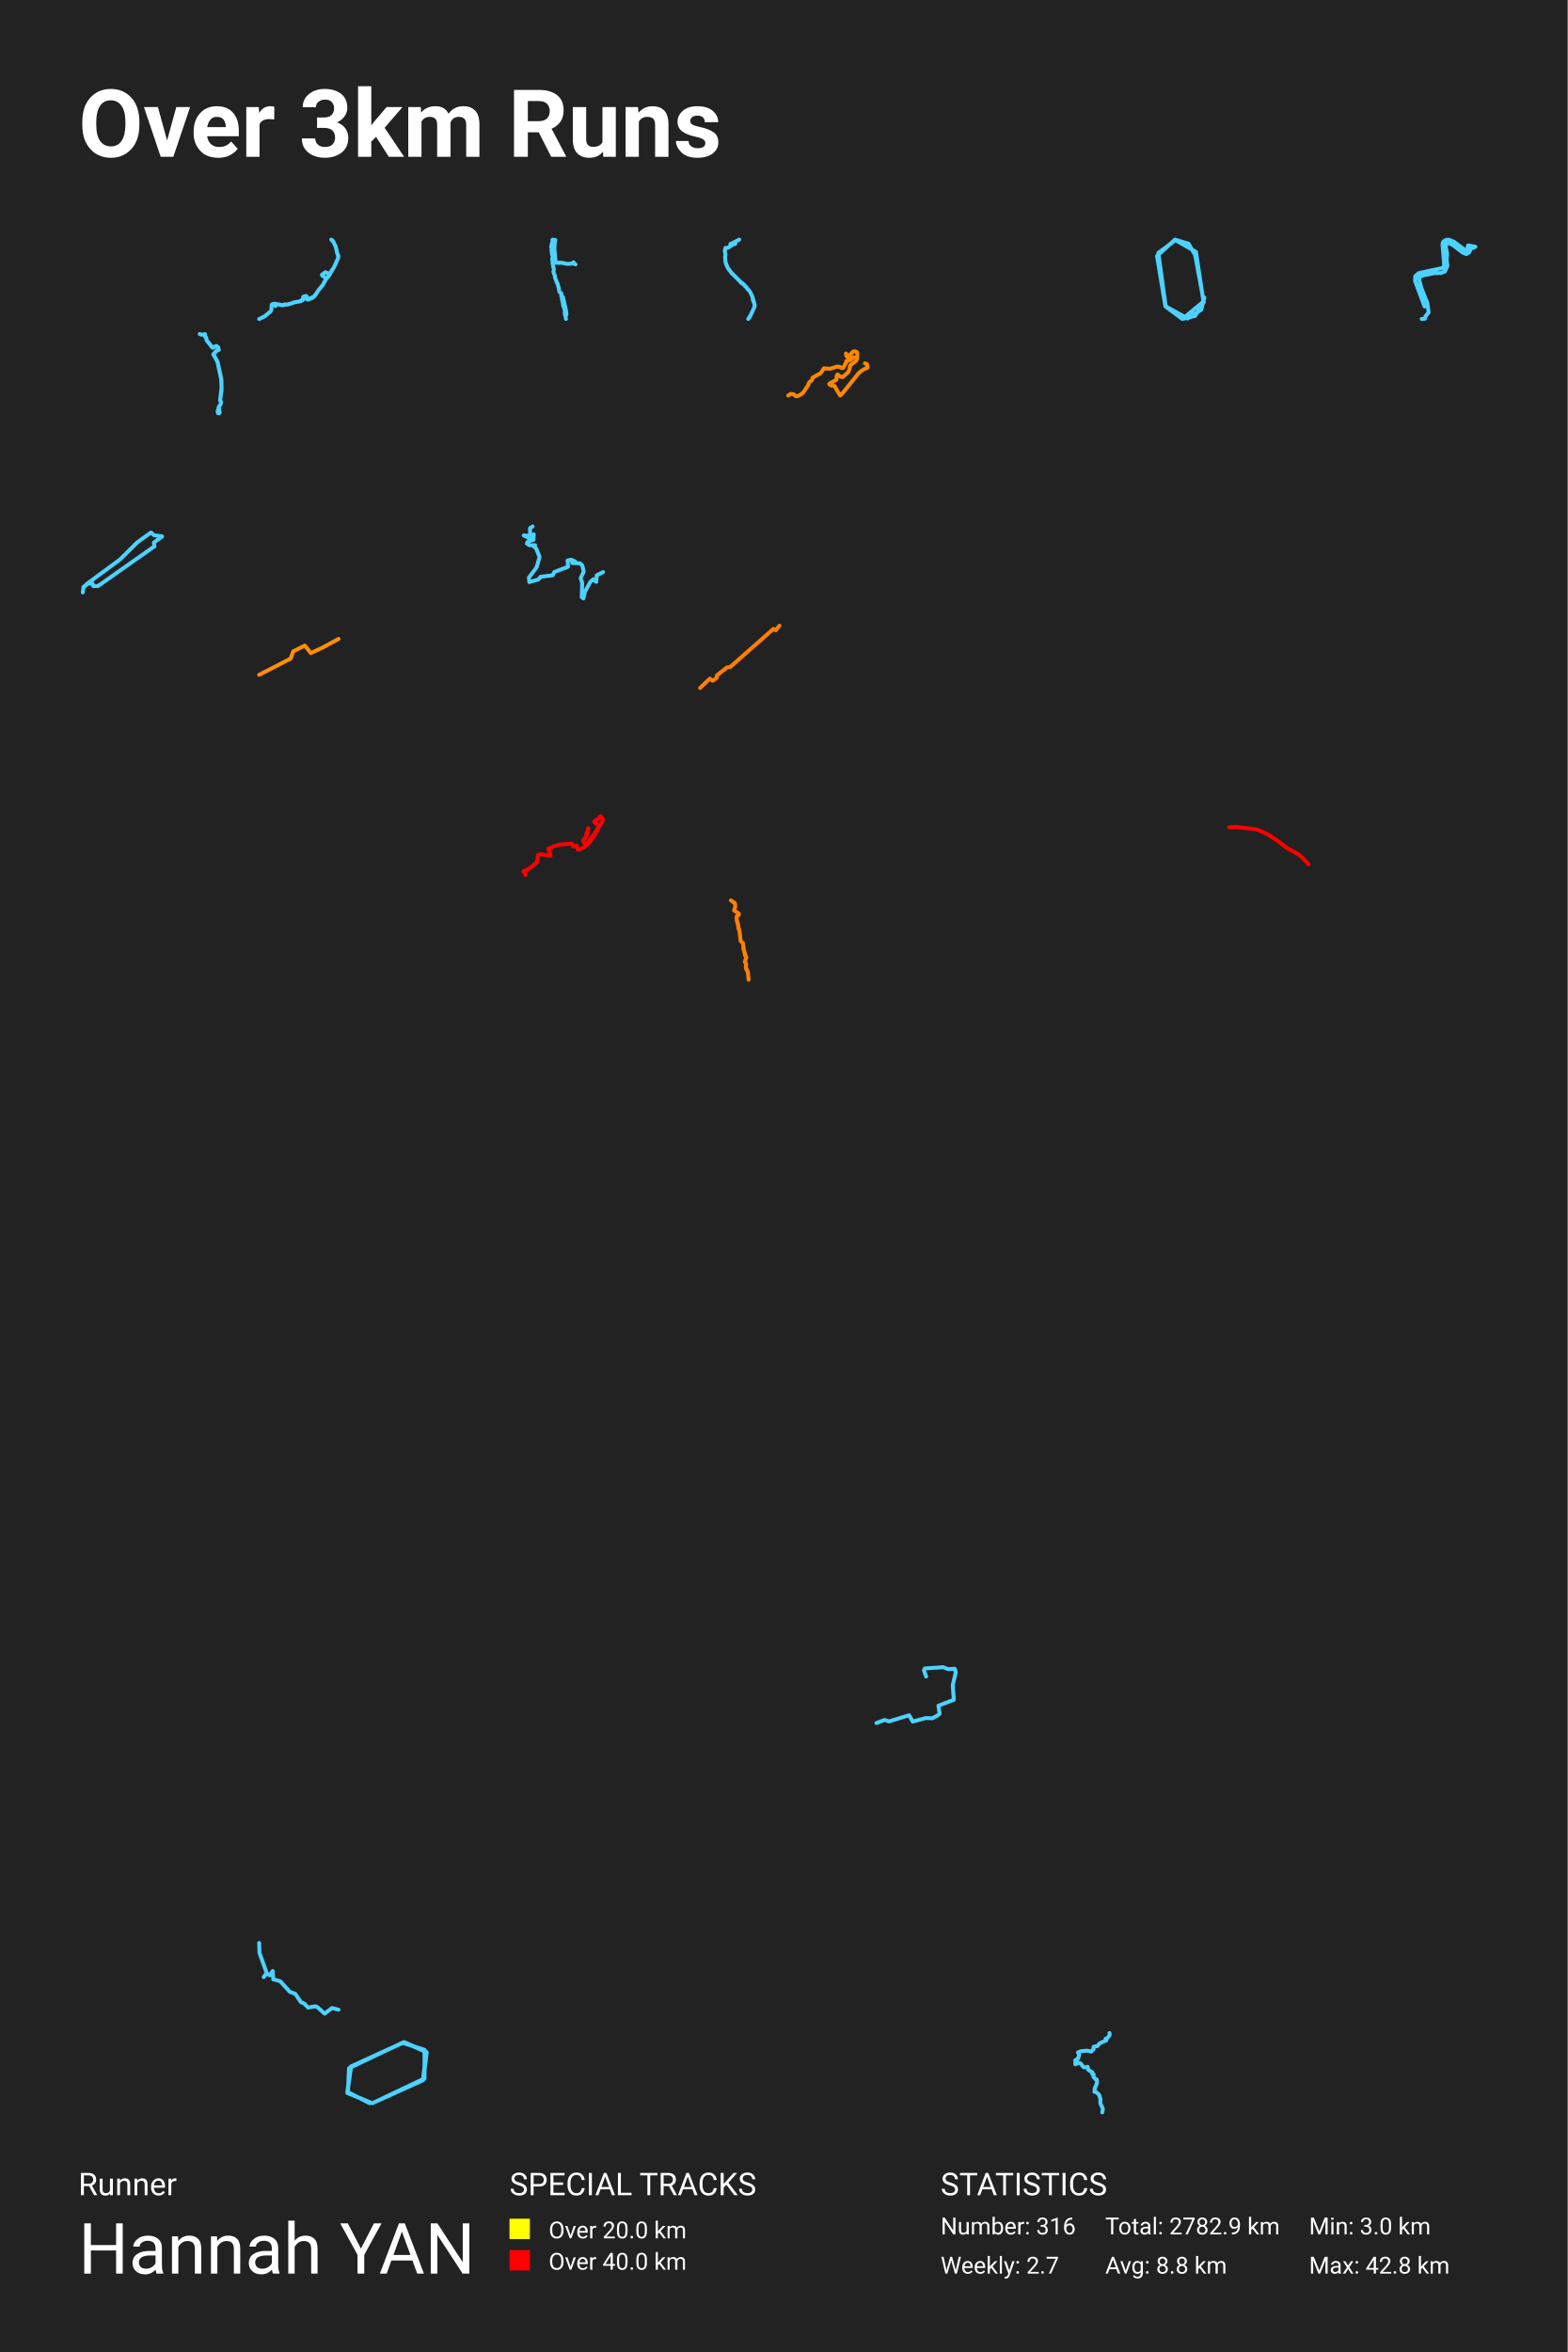
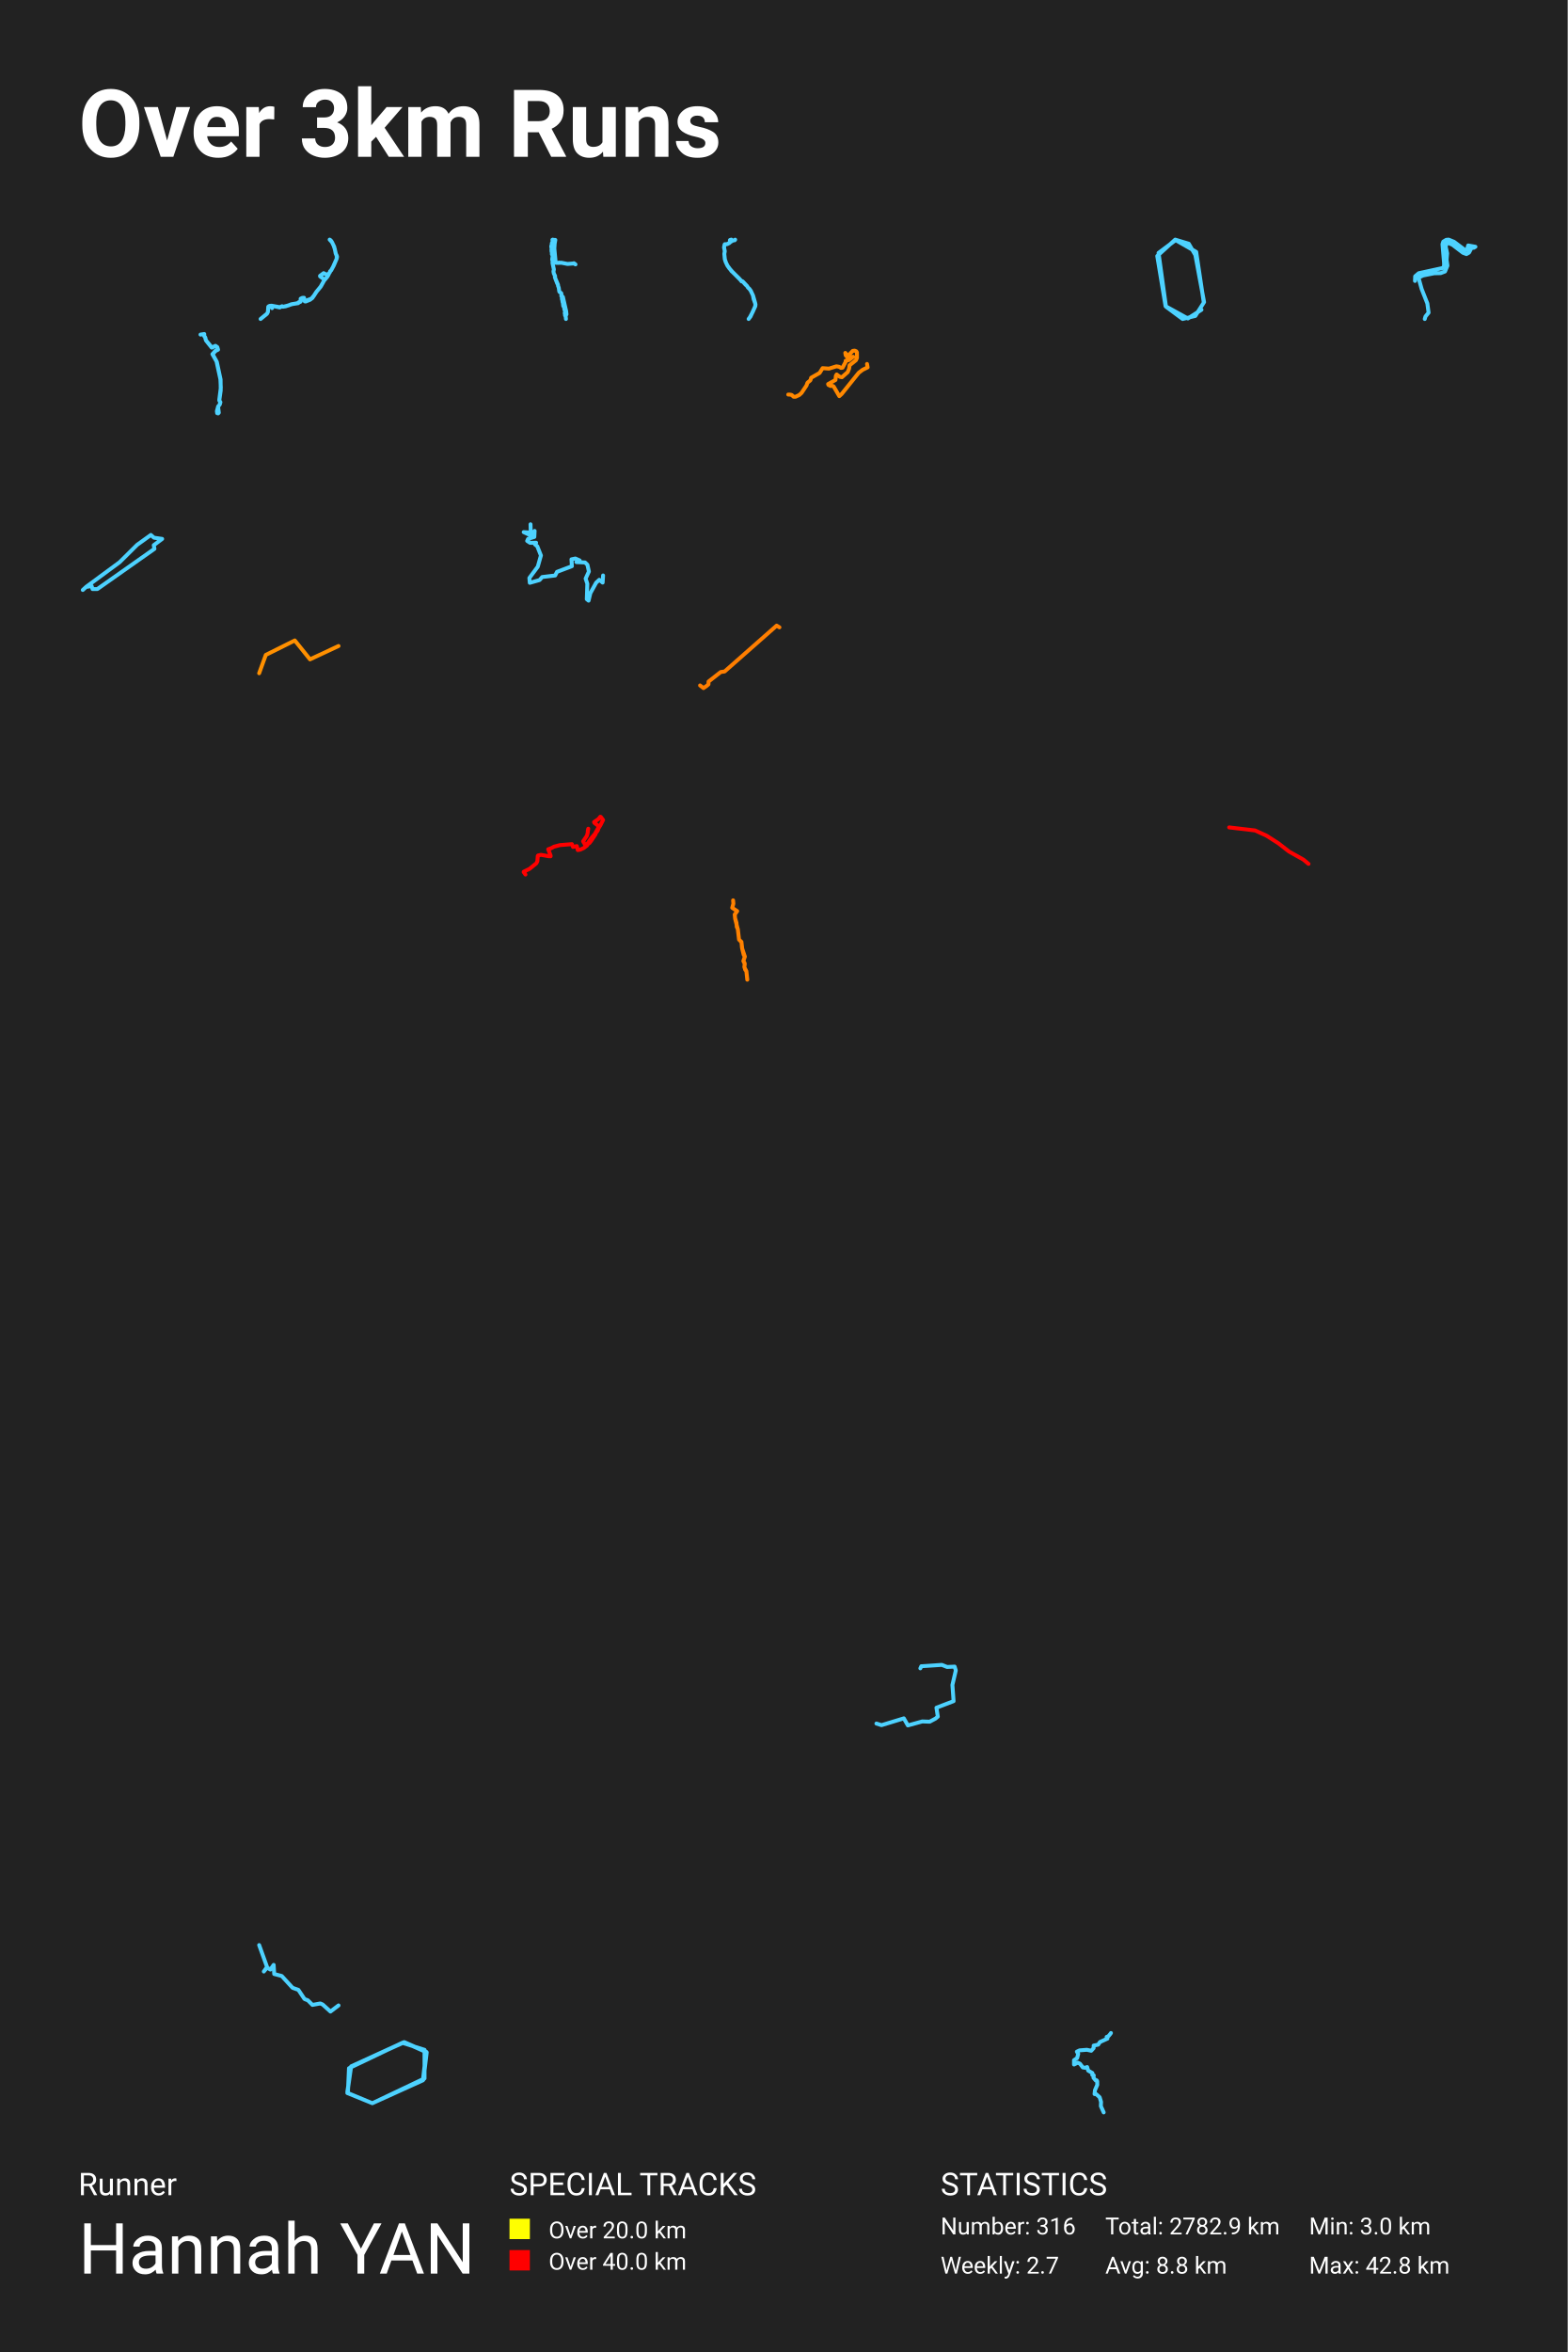
<svg xmlns="http://www.w3.org/2000/svg" baseProfile="full" height="300mm" version="1.1" viewBox="0,0,200,300" width="200mm">
  <defs />
  <rect fill="#222222" height="300" width="200" x="0" y="0" />
  <text fill="#FFFFFF" style="font-size:12px; font-family:-apple-system, BlinkMacSystemFont, 'Segoe UI', Roboto, 'Helvetica Neue', Arial, sans-serif; font-weight:bold;" x="10" y="20">Over 3km Runs</text>
  <text fill="#FFFFFF" style="font-size:4px; font-family:-apple-system, BlinkMacSystemFont, 'Segoe UI', Roboto, 'Helvetica Neue', Arial, sans-serif;" x="10" y="280">Runner</text>
  <text fill="#FFFFFF" style="font-size:9px; font-family:-apple-system, BlinkMacSystemFont, 'Segoe UI', Roboto, 'Helvetica Neue', Arial, sans-serif;" x="10" y="290">Hannah YAN</text>
  <text fill="#FFFFFF" style="font-size:4px; font-family:-apple-system, BlinkMacSystemFont, 'Segoe UI', Roboto, 'Helvetica Neue', Arial, sans-serif;" x="65" y="280">SPECIAL TRACKS</text>
  <rect fill="yellow" height="2.6" width="2.6" x="65" y="283" />
  <text fill="#FFFFFF" style="font-size:3px; font-family:-apple-system, BlinkMacSystemFont, 'Segoe UI', Roboto, 'Helvetica Neue', Arial, sans-serif;" x="70" y="285.5">Over 20.0 km</text>
  <rect fill="red" height="2.6" width="2.6" x="65" y="287" />
  <text fill="#FFFFFF" style="font-size:3px; font-family:-apple-system, BlinkMacSystemFont, 'Segoe UI', Roboto, 'Helvetica Neue', Arial, sans-serif;" x="70" y="289.5">Over 40.0 km</text>
  <text fill="#FFFFFF" style="font-size:4px; font-family:-apple-system, BlinkMacSystemFont, 'Segoe UI', Roboto, 'Helvetica Neue', Arial, sans-serif;" x="120" y="280">STATISTICS</text>
  <text fill="#FFFFFF" style="font-size:3px; font-family:-apple-system, BlinkMacSystemFont, 'Segoe UI', Roboto, 'Helvetica Neue', Arial, sans-serif;" x="120" y="285">Number: 316</text>
  <text fill="#FFFFFF" style="font-size:3px; font-family:-apple-system, BlinkMacSystemFont, 'Segoe UI', Roboto, 'Helvetica Neue', Arial, sans-serif;" x="120" y="290">Weekly: 2.7</text>
  <text fill="#FFFFFF" style="font-size:3px; font-family:-apple-system, BlinkMacSystemFont, 'Segoe UI', Roboto, 'Helvetica Neue', Arial, sans-serif;" x="141" y="285">Total: 2782.9 km</text>
  <text fill="#FFFFFF" style="font-size:3px; font-family:-apple-system, BlinkMacSystemFont, 'Segoe UI', Roboto, 'Helvetica Neue', Arial, sans-serif;" x="141" y="290">Avg: 8.8 km</text>
  <text fill="#FFFFFF" style="font-size:3px; font-family:-apple-system, BlinkMacSystemFont, 'Segoe UI', Roboto, 'Helvetica Neue', Arial, sans-serif;" x="167" y="285">Min: 3.0 km</text>
  <text fill="#FFFFFF" style="font-size:3px; font-family:-apple-system, BlinkMacSystemFont, 'Segoe UI', Roboto, 'Helvetica Neue', Arial, sans-serif;" x="167" y="290">Max: 42.8 km</text>
-   <polyline fill="none" opacity="1" points="33.066,40.688 33.715,40.386 34.52,39.72 34.621,39.503 34.664,38.874 34.694,38.829 34.85,38.758 35.085,38.742 36.091,38.927 36.372,38.806 36.448,38.864 36.548,38.864 37.174,38.705 37.486,38.573 38.379,38.414 38.388,38.338 38.619,38.282 38.678,38.221 38.709,38.134 38.669,37.88 38.906,37.78 39.092,37.761 39.18,38.2 39.293,38.227 39.838,38.005 40.129,37.783 40.625,37.024 41.127,36.424 41.574,35.631 41.549,35.459 41.079,35.113 41.072,35.047 41.522,34.713 41.69,34.811 42.008,34.914 42.085,34.806 42.178,34.758 42.287,34.613 42.314,34.481 42.434,34.375 42.678,33.949 43.137,32.913 43.184,32.67 43.003,32.252 42.899,31.718 42.752,31.298 42.556,30.882 42.264,30.562 42.395,30.65 42.529,30.835 42.825,31.438 43.046,32.382 43.13,32.514 43.141,32.902 42.773,33.767 42.447,34.372 42.309,34.499 42.302,34.587 42.155,34.782 42.133,34.893 41.977,35.155 41.577,35.636 41.181,36.345 40.638,37.011 40.279,37.568 40.184,37.637 40.15,37.748 39.883,37.92 39.553,38.034 39.268,38.192 39.166,38.158 39.08,37.759 38.877,37.772 38.673,37.872 38.664,38.213 38.615,38.269 38.449,38.303 38.366,38.428 37.617,38.544 36.803,38.821 36.46,38.866 36.374,38.806 36.084,38.959 35.146,38.755 35.06,38.795 35.137,39.041 35.042,38.776 34.866,38.784 34.712,38.835 34.664,38.872 34.617,39.53 34.499,39.744 33.735,40.368 33.174,40.637" stroke="#4dd2ff" stroke-dasharray="none" stroke-linecap="round" stroke-linejoin="round" stroke-width="0.5" />
-   <polyline fill="none" opacity="1" points="73.154,33.447 73.216,33.572 73.419,33.724 73.206,33.601 72.4,33.667 71.618,33.513 71.385,33.525 71.336,33.492 71.216,33.532 70.892,33.52 70.724,31.698 70.765,31.067 70.848,30.605 70.781,30.589 70.718,30.622 70.525,30.562 70.473,30.584 70.505,30.802 70.39,31.058 70.404,31.214 70.331,31.371 70.331,31.541 70.408,31.684 70.351,31.802 70.371,32.094 70.424,32.245 70.404,32.397 70.511,32.627 70.442,33.089 70.473,33.217 70.525,33.286 70.483,33.466 70.491,33.582 70.665,34.371 70.609,34.632 70.655,34.873 70.813,35.203 70.783,35.359 71.196,36.342 71.184,36.428 71.279,36.684 71.354,37.186 71.419,37.266 71.593,37.38 71.644,37.655 71.603,37.731 71.784,37.845 71.776,37.904 71.68,37.989 71.693,38.162 71.753,38.347 71.762,38.513 71.808,38.607 71.859,39.043 71.96,39.138 71.995,39.43 72.098,39.749 72.043,39.934 72.092,40.045 72.076,40.166 72.11,40.29 72.163,40.335 72.201,40.688 72.159,40.285 72.27,40.088 72.222,39.671 71.816,37.885 71.601,37.738 71.642,37.653 71.608,37.416 71.391,37.24 71.348,37.172 71.285,36.702 71.184,36.432 71.192,36.347 71.075,36.122 70.821,35.451 70.813,35.214 70.659,34.895 70.604,34.624 70.661,34.373 70.491,33.577 70.487,33.463 70.529,33.304 70.465,33.205 70.442,33.084 70.511,32.631 70.402,32.404 70.422,32.25" stroke="#4dd2ff" stroke-dasharray="none" stroke-linecap="round" stroke-linejoin="round" stroke-width="0.5" />
-   <polyline fill="none" opacity="1" points="94.309,30.562 93.351,31.057 93.192,31.104 93.177,31.136 93.262,31.303 93.12,31.469 92.82,31.613 92.559,31.616 92.523,31.698 92.465,32.008 92.559,32.466 92.499,32.784 92.567,33.447 92.72,33.879 92.901,34.244 93.086,34.513 93.561,35.049 94.296,35.765 94.602,36.122 94.672,36.095 94.753,36.15 95.263,36.691 95.369,36.873 95.55,37.041 95.694,37.238 95.987,37.846 96.242,38.735 96.274,38.986 96.225,39.197 95.945,39.841 95.603,40.484 95.452,40.688 95.679,40.389 96.261,39.135 96.285,38.902 96.059,38.268 95.977,37.829 95.713,37.26 95.533,37.014 95.39,36.895 95.229,36.646 95.095,36.545 94.728,36.135 94.67,36.107 94.596,36.127 94.492,35.978 93.506,34.985 93.402,34.913 92.869,34.197 92.652,33.735 92.557,33.412 92.502,32.784 92.557,32.466 92.468,32.004 92.523,31.688 92.574,31.616 92.865,31.604 93.413,31.238 93.602,31.149 93.759,31.136 93.818,31.062 93.806,31" stroke="#4dd2ff" stroke-dasharray="none" stroke-linecap="round" stroke-linejoin="round" stroke-width="0.5" />
-   <polyline fill="none" opacity="1" points="151.016,40.557 153.529,38.467 152.58,32.13 149.955,30.628 147.776,32.261 148.726,39.12 150.848,40.688 152.468,40.296 153.585,38.532 152.468,32.522 151.63,31.085 149.899,30.562 147.609,32.653 148.67,39.054 151.519,40.622 153.25,39.512 153.641,37.944" stroke="#4dd2ff" stroke-dasharray="none" stroke-linecap="round" stroke-linejoin="round" stroke-width="0.5" />
-   <polyline fill="none" opacity="1" points="181.376,40.688 181.773,40.661 181.863,40.346 182.26,39.855 182.102,38.682 181.376,36.843 180.972,35.397 181.563,35.126 182.971,34.846 183.795,34.828 184.349,34.618 184.656,33.882 184.551,33.138 184.618,32.306 184.431,31.43 184.573,31.035 184.828,31.018 185.3,31.219 186.633,32.235 187.074,32.402 187.411,32.209 187.748,31.57 187.996,31.605 188.22,31.473 187.299,31.307 187.164,31.798 186.902,31.894 185.502,30.843 184.813,30.562 184.506,30.589 184.132,30.817 184.027,31.141 184.229,33.541 184.229,33.926 184.072,34.171 181.009,34.837 180.552,35.231 180.53,35.818 181.743,39.094" stroke="#4dd2ff" stroke-dasharray="none" stroke-linecap="round" stroke-linejoin="round" stroke-width="0.5" />
-   <polyline fill="none" opacity="1" points="25.477,42.602 25.688,42.697 26.165,42.621 26.16,42.893 26.295,43.052 26.382,43.425 27.146,44.356 27.596,44.128 27.829,44.293 27.921,44.616 27.59,44.787 27.233,45.198 27.764,46.167 28.246,48.421 28.263,49.808 28.078,51.087 28.225,51.302 28.138,51.606 27.932,51.86 27.775,52.442 27.807,52.695 27.937,52.727 28.019,52.638 27.921,51.86 28.127,51.619 28.208,51.302 28.073,51.036 28.273,49.46 28.219,48.377 27.731,46.123 27.206,45.186 27.59,44.755 27.905,44.59 27.807,44.274 27.58,44.128 27.113,44.356 26.382,43.438 26.268,43.033 26.143,42.906" stroke="#4dd2ff" stroke-dasharray="none" stroke-linecap="round" stroke-linejoin="round" stroke-width="0.5" />
-   <polyline fill="none" opacity="1" points="110.343,46.343 110.613,46.459 110.688,46.88 110.069,47.183 109.585,47.551 107.464,50.188 107.174,50.451 106.476,49.249 106.326,49.167 106.097,49.191 105.827,49.056 105.787,48.951 106.7,48.444 106.75,47.924 106.845,47.761 107.244,48.053 107.504,48.099 108.222,47.463 108.392,47.031 108.447,46.629 109.24,45.993 109.365,45.695 109.36,45.024 109.275,44.884 109.076,44.802 108.841,44.837 108.332,45.374 108.148,45.368 107.918,45.088 107.973,45.397 108.212,45.66 108.896,45.567 108.367,45.975 107.963,46.057 107.963,46.197 107.579,46.921 107.389,46.95 107.13,46.804 106.815,46.751 105.892,47.037 105.104,46.979 104.729,47.574 103.681,48.169 103.592,48.484 103.227,48.782 103.102,49.132 102.494,50.048 102.204,50.311 101.735,50.527 101.506,50.521 101.266,50.299 100.987,50.253 100.842,50.253 100.562,50.451" stroke="#ff8800" stroke-dasharray="none" stroke-linecap="round" stroke-linejoin="round" stroke-width="0.5" />
-   <polyline fill="none" opacity="1" points="10.562,75.565 10.661,74.87 11.114,74.456 15.314,71.363 17.534,69.163 19.259,67.922 19.655,68.27 20.688,68.418 19.627,69.213 19.712,69.676 12.5,74.754 11.892,74.754 11.779,74.374 11.185,74.473 10.633,74.92" stroke="#4dd2ff" stroke-dasharray="none" stroke-linecap="round" stroke-linejoin="round" stroke-width="0.5" />
-   <polyline fill="none" opacity="1" points="76.938,72.972 76.125,73.382 76.075,74.215 75.681,73.891 75.312,74.23 74.634,75.458 74.425,76.334 74.215,76.165 74.277,74.357 74.08,73.749 74.462,72.916 74.289,72.125 74.006,71.856 72.996,71.814 73.378,71.616 72.873,71.39 72.417,71.489 72.466,72.294 70.717,72.958 70.508,73.382 68.98,73.566 68.672,73.919 67.527,74.244 67.478,73.679 68.463,72.351 68.833,71.037 68.401,69.95 68.13,69.738 68.266,69.54 67.564,69.554 67.219,69.328 67.33,69.088 68.057,68.862 68.094,68.156 67.65,68.692 66.812,68.297 67.638,68.353 67.613,67.379 67.946,67.153" stroke="#4dd2ff" stroke-dasharray="none" stroke-linecap="round" stroke-linejoin="round" stroke-width="0.5" />
-   <polyline fill="none" opacity="1" points="43.188,81.493 41.109,82.624 39.659,83.302 38.886,82.341 37.412,83.076 37.074,84.009 33.062,86.073" stroke="#ff9000" stroke-dasharray="none" stroke-linecap="round" stroke-linejoin="round" stroke-width="0.5" />
-   <polyline fill="none" opacity="1" points="89.312,87.757 90.562,86.552 90.923,86.834 91.241,86.616 91.449,86.436 91.46,86.142 92.753,85.129 93.159,85.078 98.67,80.219 98.966,80.399 99.438,79.809" stroke="#ff7e00" stroke-dasharray="none" stroke-linecap="round" stroke-linejoin="round" stroke-width="0.5" />
-   <polyline fill="none" opacity="1" points="74.799,106.379 74.982,105.931 75.05,105.635 74.969,106.195 74.875,106.536 74.388,107.245 74.636,107.666 74.73,107.717 74.845,107.687 75.413,106.866 75.902,106.287 76.354,105.472 76.372,105.371 76.326,105.264 75.829,104.89 75.788,104.789 76.357,104.395 76.585,104.11 76.646,104.128 76.938,104.513 76.615,105.163 76.316,105.652 76.28,105.824 76.166,106.011 76.07,106.08 75.963,106.361 75.428,107.168 75.212,107.453 75.004,107.589 74.893,107.776 74.477,108.096 74.033,108.304 73.708,108.36 73.589,107.853 73.102,107.963 72.962,107.604 71.43,107.729 70.666,107.933 70.362,108.102 69.941,108.257 70.253,109.087 70.242,109.152 69.989,109.143 69.02,108.968 68.644,109.051 68.606,109.105 68.555,109.778 68.426,110.048 67.553,110.76 66.815,111.118 66.812,111.172 67.036,111.48 67.046,111.614" stroke="red" stroke-dasharray="none" stroke-linecap="round" stroke-linejoin="round" stroke-width="0.5" />
-   <polyline fill="none" opacity="1" points="156.812,105.526 157.561,105.471 160.384,105.802 161.648,106.38 162.929,107.2 164.097,108.11 165.662,108.985 166.218,109.447 166.938,110.253" stroke="red" stroke-dasharray="none" stroke-linecap="round" stroke-linejoin="round" stroke-width="0.5" />
-   <polyline fill="none" opacity="1" points="94.261,116.682 93.979,116.92 94.003,117.382 94.183,117.985 94.213,118.469 94.345,118.735 94.495,120.038 94.789,120.311 94.86,121.068 95.064,121.902 95.214,122.119 95.022,122.666 95.196,123.03 95.148,123.436 95.394,123.913 95.508,124.964 95.394,123.906 95.25,123.738 95.148,123.366 95.196,122.967 95.034,122.638 95.202,122.105 94.884,121.145 94.789,120.339 94.495,120.038 94.345,118.777 94.015,117.481 93.961,116.955 94.267,116.535 93.656,116.128 93.8,115.617 93.764,115.21 93.242,114.839" stroke="#ff8100" stroke-dasharray="none" stroke-linecap="round" stroke-linejoin="round" stroke-width="0.5" />
-   <polyline fill="none" opacity="1" points="118.154,213.849 117.875,213.054 117.985,212.813 120.337,212.657 120.943,212.898 121.804,212.856 121.938,213.296 121.549,214.955 121.683,216.813 119.718,217.564 119.876,218.586 119.609,218.812 118.942,219.167 118.094,219.139 116.445,219.592 115.984,218.784 113.425,219.564 112.843,219.38 111.812,219.777" stroke="#4dd2ff" stroke-dasharray="none" stroke-linecap="round" stroke-linejoin="round" stroke-width="0.5" />
-   <polyline fill="none" opacity="1" points="33.062,247.829 33.104,249.098 34.023,251.647 33.647,252.179 34.023,251.719 34.409,251.949 34.795,251.405 34.858,252.469 35.735,252.698 36.998,254.075 37.676,254.317 38.386,255.38 38.783,255.537 39.315,256.069 40.234,255.9 40.505,256.021 41.413,256.842 42.352,256.129 43.188,256.335" stroke="#4dd2ff" stroke-dasharray="none" stroke-linecap="round" stroke-linejoin="round" stroke-width="0.5" />
-   <polyline fill="none" opacity="1" points="44.312,266.97 47.503,268.268 54.16,265.105 54.16,261.455 51.317,260.563 44.521,263.807 44.382,266.97 47.503,268.268 53.952,265.348 54.368,261.698 51.594,260.482 44.798,263.564 44.312,266.97 47.503,268.268 54.021,265.267 54.438,261.78 51.525,260.482 44.798,263.564 44.312,266.808 47.156,268.268" stroke="#4dd2ff" stroke-dasharray="none" stroke-linecap="round" stroke-linejoin="round" stroke-width="0.5" />
-   <polyline fill="none" opacity="1" points="141.545,259.312 141.567,259.575 141.49,259.69 141.261,259.959 141.053,260.042 141.151,260.241 140.26,260.644 140.047,260.957 139.517,261.066 139.512,261.367 139.227,261.681 138.708,261.565 137.845,261.636 137.522,261.79 137.681,262.046 137.555,262.545 137.183,262.801 137.183,263.313 137.626,263.095 137.888,263.217 138.227,263.658 138.495,263.703 138.741,263.614 138.867,264.036 139.364,264.324 139.353,264.561 139.528,264.599 139.495,264.887 139.763,265.207 139.867,265.188 139.938,265.29 139.943,265.732 139.67,266.359 139.621,266.82 139.812,266.826 140.228,267.198 140.392,267.748 140.37,268.254 140.703,268.996 140.621,269.438" stroke="#4dd2ff" stroke-dasharray="none" stroke-linecap="round" stroke-linejoin="round" stroke-width="0.5" />
+   <polyline fill="none" opacity="1" points="33.245,40.688 34.075,40.001 34.18,39.778 34.224,39.129 34.254,39.083 34.415,39.009 34.657,38.993 35.694,39.184 35.983,39.058 36.063,39.118 36.165,39.118 36.811,38.955 37.132,38.819 38.053,38.655 38.062,38.576 38.3,38.519 38.36,38.456 38.393,38.366 38.351,38.105 38.596,38.001 38.787,37.982 38.878,38.435 38.994,38.462 39.556,38.233 39.857,38.004 40.367,37.222 40.884,36.604 41.346,35.786 41.32,35.609 40.835,35.252 40.828,35.184 41.292,34.841 41.465,34.942 41.793,35.048 41.872,34.936 41.968,34.887 42.08,34.737 42.108,34.601 42.231,34.492 42.483,34.053 42.956,32.985 43.005,32.734 42.819,32.304 42.711,31.753 42.56,31.32 42.357,30.892 42.056,30.562 42.192,30.652 42.329,30.843 42.634,31.465 42.863,32.437 42.949,32.574 42.961,32.974 42.581,33.865 42.245,34.489 42.103,34.62 42.096,34.71 41.945,34.912 41.921,35.026 41.761,35.296 41.348,35.792 40.94,36.522 40.381,37.209 40.01,37.783 39.912,37.854 39.878,37.969 39.603,38.146 39.262,38.263 38.969,38.426 38.864,38.391 38.775,37.98 38.565,37.993 38.356,38.097 38.346,38.448 38.295,38.505 38.125,38.541 38.039,38.669 37.267,38.789 36.428,39.075 36.074,39.121 35.986,39.058 35.687,39.216 34.72,39.007 34.632,39.047 34.711,39.301 34.613,39.028 34.431,39.037 34.273,39.088 34.224,39.127 34.175,39.805 34.054,40.026 33.266,40.668" stroke="#4dd2ff" stroke-dasharray="none" stroke-linecap="round" stroke-linejoin="round" stroke-width="0.5" />
+   <polyline fill="none" opacity="1" points="73.216,33.572 73.419,33.724 73.206,33.601 72.4,33.667 71.618,33.513 71.385,33.525 71.336,33.492 71.216,33.532 70.892,33.52 70.724,31.698 70.765,31.067 70.848,30.605 70.781,30.589 70.718,30.622 70.525,30.562 70.473,30.584 70.505,30.802 70.39,31.058 70.404,31.214 70.331,31.371 70.331,31.541 70.408,31.684 70.351,31.802 70.371,32.094 70.424,32.245 70.404,32.397 70.511,32.627 70.442,33.089 70.473,33.217 70.525,33.286 70.483,33.466 70.491,33.582 70.665,34.371 70.609,34.632 70.655,34.873 70.813,35.203 70.783,35.359 71.196,36.342 71.184,36.428 71.279,36.684 71.354,37.186 71.419,37.266 71.593,37.38 71.644,37.655 71.603,37.731 71.784,37.845 71.776,37.904 71.68,37.989 71.693,38.162 71.753,38.347 71.762,38.513 71.808,38.607 71.859,39.043 71.96,39.138 71.995,39.43 72.098,39.749 72.043,39.934 72.092,40.045 72.076,40.166 72.11,40.29 72.163,40.335 72.201,40.688 72.159,40.285 72.27,40.088 72.222,39.671 71.816,37.885 71.601,37.738 71.642,37.653 71.608,37.416 71.391,37.24 71.348,37.172 71.285,36.702 71.184,36.432 71.192,36.347 71.075,36.122 70.821,35.451 70.813,35.214 70.659,34.895 70.604,34.624 70.661,34.373 70.491,33.577 70.487,33.463 70.529,33.304 70.465,33.205 70.442,33.084 70.511,32.631 70.402,32.404" stroke="#4dd2ff" stroke-dasharray="none" stroke-linecap="round" stroke-linejoin="round" stroke-width="0.5" />
+   <polyline fill="none" opacity="1" points="93.299,30.562 93.131,30.612 93.116,30.646 93.205,30.821 93.055,30.996 92.74,31.148 92.466,31.15 92.428,31.236 92.367,31.563 92.466,32.044 92.403,32.378 92.475,33.075 92.635,33.53 92.825,33.914 93.019,34.196 93.52,34.76 94.292,35.512 94.614,35.888 94.688,35.859 94.773,35.917 95.308,36.486 95.42,36.677 95.61,36.854 95.762,37.061 96.07,37.7 96.338,38.635 96.371,38.899 96.32,39.121 96.025,39.797 95.666,40.473 95.507,40.688 95.746,40.374 96.358,39.056 96.383,38.81 96.146,38.144 96.059,37.682 95.782,37.084 95.592,36.825 95.442,36.7 95.273,36.439 95.132,36.332 94.746,35.901 94.685,35.872 94.607,35.893 94.498,35.737 93.462,34.692 93.352,34.616 92.792,33.864 92.564,33.378 92.463,33.039 92.405,32.378 92.463,32.044 92.37,31.558 92.428,31.226 92.481,31.15 92.787,31.137 93.363,30.753 93.562,30.659 93.727,30.646 93.79,30.568" stroke="#4dd2ff" stroke-dasharray="none" stroke-linecap="round" stroke-linejoin="round" stroke-width="0.5" />
+   <polyline fill="none" opacity="1" points="153.557,38.467 152.608,32.13 149.983,30.628 147.804,32.261 148.754,39.12 150.876,40.688 152.496,40.296 153.613,38.532 152.496,32.522 151.658,31.085 149.927,30.562 147.637,32.653 148.698,39.054 151.547,40.622 153.278,39.512" stroke="#4dd2ff" stroke-dasharray="none" stroke-linecap="round" stroke-linejoin="round" stroke-width="0.5" />
+   <polyline fill="none" opacity="1" points="181.766,40.688 181.856,40.371 182.254,39.88 182.096,38.703 181.368,36.859 180.963,35.41 181.556,35.138 182.967,34.857 183.793,34.839 184.349,34.628 184.657,33.891 184.551,33.144 184.619,32.31 184.431,31.432 184.574,31.037 184.829,31.019 185.302,31.221 186.639,32.24 187.082,32.407 187.419,32.213 187.757,31.572 188.005,31.608 188.23,31.476 187.307,31.309 187.172,31.801 186.909,31.897 185.505,30.844 184.814,30.562 184.506,30.589 184.131,30.817 184.026,31.142 184.229,33.548 184.229,33.935 184.071,34.181 181,34.848 180.542,35.243 180.52,35.832" stroke="#4dd2ff" stroke-dasharray="none" stroke-linecap="round" stroke-linejoin="round" stroke-width="0.5" />
+   <polyline fill="none" opacity="1" points="25.58,42.678 26.058,42.602 26.052,42.875 26.188,43.033 26.275,43.408 27.041,44.34 27.491,44.112 27.725,44.277 27.817,44.6 27.486,44.772 27.128,45.184 27.66,46.155 28.143,48.413 28.159,49.803 27.975,51.084 28.121,51.3 28.034,51.604 27.828,51.858 27.671,52.442 27.703,52.695 27.833,52.727 27.915,52.638 27.817,51.858 28.024,51.617 28.105,51.3 27.969,51.033 28.17,49.454 28.116,48.369 27.627,46.11 27.1,45.171 27.486,44.74 27.801,44.575 27.703,44.258 27.475,44.112 27.008,44.34 26.275,43.42 26.161,43.014" stroke="#4dd2ff" stroke-dasharray="none" stroke-linecap="round" stroke-linejoin="round" stroke-width="0.5" />
+   <polyline fill="none" opacity="1" points="110.611,46.425 110.688,46.857 110.051,47.169 109.553,47.548 107.372,50.26 107.075,50.53 106.356,49.294 106.202,49.21 105.966,49.234 105.689,49.096 105.648,48.988 106.587,48.466 106.639,47.932 106.736,47.764 107.147,48.064 107.413,48.112 108.152,47.458 108.327,47.013 108.383,46.599 109.199,45.945 109.328,45.639 109.322,44.949 109.235,44.805 109.03,44.721 108.789,44.757 108.265,45.309 108.075,45.303 107.839,45.015 107.896,45.333 108.142,45.603 108.845,45.507 108.301,45.927 107.886,46.011 107.886,46.155 107.49,46.899 107.295,46.929 107.029,46.779 106.705,46.725 105.756,47.019 104.945,46.959 104.56,47.572 103.482,48.184 103.39,48.508 103.015,48.814 102.887,49.174 102.261,50.116 101.963,50.386 101.481,50.608 101.245,50.602 100.999,50.374 100.711,50.326 100.562,50.326" stroke="#ff8800" stroke-dasharray="none" stroke-linecap="round" stroke-linejoin="round" stroke-width="0.5" />
+   <polyline fill="none" opacity="1" points="10.562,75.252 11.019,74.834 15.261,71.71 17.503,69.488 19.245,68.235 19.645,68.586 20.688,68.736 19.616,69.538 19.702,70.006 12.419,75.135 11.805,75.135 11.691,74.75 11.091,74.851" stroke="#4dd2ff" stroke-dasharray="none" stroke-linecap="round" stroke-linejoin="round" stroke-width="0.5" />
+   <polyline fill="none" opacity="1" points="76.938,73.402 76.884,74.308 76.455,73.955 76.054,74.324 75.317,75.66 75.089,76.612 74.862,76.428 74.929,74.462 74.714,73.802 75.129,72.895 74.942,72.035 74.634,71.743 73.536,71.697 73.951,71.482 73.402,71.237 72.906,71.344 72.96,72.22 71.058,72.941 70.83,73.402 69.17,73.602 68.835,73.986 67.589,74.339 67.536,73.725 68.607,72.281 69.009,70.853 68.54,69.67 68.246,69.44 68.393,69.225 67.629,69.24 67.254,68.994 67.375,68.733 68.165,68.487 68.205,67.72 67.723,68.303 66.812,67.873 67.71,67.935 67.683,66.875" stroke="#4dd2ff" stroke-dasharray="none" stroke-linecap="round" stroke-linejoin="round" stroke-width="0.5" />
+   <polyline fill="none" opacity="1" points="43.188,82.4 39.55,84.102 37.61,81.691 33.911,83.535 33.062,85.875" stroke="#ff9000" stroke-dasharray="none" stroke-linecap="round" stroke-linejoin="round" stroke-width="0.5" />
+   <polyline fill="none" opacity="1" points="89.312,87.427 89.748,87.767 90.131,87.505 90.382,87.288 90.395,86.933 91.953,85.713 92.441,85.652 99.081,79.799 99.438,80.015" stroke="#ff7e00" stroke-dasharray="none" stroke-linecap="round" stroke-linejoin="round" stroke-width="0.5" />
+   <polyline fill="none" opacity="1" points="74.982,105.998 75.05,105.701 74.969,106.262 74.875,106.603 74.388,107.312 74.636,107.733 74.73,107.783 74.845,107.754 75.413,106.932 75.902,106.354 76.354,105.538 76.372,105.437 76.326,105.331 75.829,104.957 75.788,104.856 76.357,104.462 76.585,104.177 76.646,104.195 76.938,104.58 76.615,105.23 76.316,105.719 76.28,105.891 76.166,106.078 76.07,106.146 75.963,106.428 75.428,107.235 75.212,107.52 75.004,107.656 74.893,107.843 74.477,108.163 74.033,108.371 73.708,108.427 73.589,107.92 73.102,108.03 72.962,107.671 71.43,107.795 70.666,108 70.362,108.169 69.941,108.323 70.253,109.154 70.242,109.219 69.989,109.21 69.02,109.035 68.644,109.118 68.606,109.171 68.555,109.845 68.426,110.115 67.553,110.826 66.815,111.185 66.812,111.239 67.036,111.547" stroke="red" stroke-dasharray="none" stroke-linecap="round" stroke-linejoin="round" stroke-width="0.5" />
+   <polyline fill="none" opacity="1" points="156.812,105.537 160.115,105.924 161.593,106.601 163.092,107.56 164.458,108.623 166.288,109.647 166.938,110.187" stroke="red" stroke-dasharray="none" stroke-linecap="round" stroke-linejoin="round" stroke-width="0.5" />
+   <polyline fill="none" opacity="1" points="93.75,116.614 93.775,117.094 93.961,117.719 93.992,118.221 94.129,118.498 94.285,119.851 94.59,120.134 94.664,120.92 94.876,121.785 95.031,122.011 94.832,122.578 95.013,122.956 94.963,123.378 95.218,123.873 95.336,124.964 95.218,123.866 95.069,123.691 94.963,123.306 95.013,122.891 94.845,122.549 95.019,121.996 94.689,121 94.59,120.163 94.285,119.851 94.129,118.541 93.787,117.196 93.731,116.65 94.048,116.214 93.414,115.792 93.563,115.261 93.526,114.839" stroke="#ff8100" stroke-dasharray="none" stroke-linecap="round" stroke-linejoin="round" stroke-width="0.5" />
+   <polyline fill="none" opacity="1" points="117.415,212.799 117.537,212.53 120.155,212.357 120.831,212.625 121.789,212.578 121.938,213.067 121.506,214.915 121.654,216.983 119.467,217.82 119.643,218.957 119.345,219.209 118.603,219.604 117.658,219.572 115.822,220.078 115.309,219.178 112.46,220.046 111.812,219.841" stroke="#4dd2ff" stroke-dasharray="none" stroke-linecap="round" stroke-linejoin="round" stroke-width="0.5" />
+   <polyline fill="none" opacity="1" points="33.062,248.096 34.068,250.887 33.657,251.469 34.068,250.967 34.491,251.218 34.914,250.623 34.982,251.787 35.942,252.038 37.325,253.546 38.068,253.81 38.845,254.974 39.279,255.146 39.862,255.728 40.868,255.543 41.165,255.676 42.159,256.575 43.188,255.795" stroke="#4dd2ff" stroke-dasharray="none" stroke-linecap="round" stroke-linejoin="round" stroke-width="0.5" />
+   <polyline fill="none" opacity="1" points="47.503,268.268 54.16,265.105 54.16,261.455 51.317,260.563 44.521,263.807 44.382,266.97 47.503,268.268 53.952,265.348 54.368,261.698 51.594,260.482 44.798,263.564 44.312,266.97 47.503,268.268 54.021,265.267 54.438,261.78 51.525,260.482 44.798,263.564 44.312,266.808" stroke="#4dd2ff" stroke-dasharray="none" stroke-linecap="round" stroke-linejoin="round" stroke-width="0.5" />
+   <polyline fill="none" opacity="1" points="141.731,259.312 141.648,259.436 141.402,259.725 141.178,259.815 141.284,260.028 140.327,260.461 140.098,260.798 139.528,260.915 139.522,261.239 139.216,261.576 138.658,261.452 137.73,261.527 137.384,261.693 137.554,261.968 137.419,262.504 137.019,262.779 137.019,263.33 137.495,263.096 137.777,263.226 138.141,263.701 138.429,263.749 138.694,263.653 138.829,264.107 139.363,264.416 139.352,264.671 139.539,264.712 139.504,265.022 139.792,265.366 139.904,265.345 139.98,265.455 139.986,265.93 139.692,266.604 139.639,267.099 139.845,267.106 140.291,267.505 140.468,268.096 140.444,268.64 140.803,269.438" stroke="#4dd2ff" stroke-dasharray="none" stroke-linecap="round" stroke-linejoin="round" stroke-width="0.5" />
</svg>
